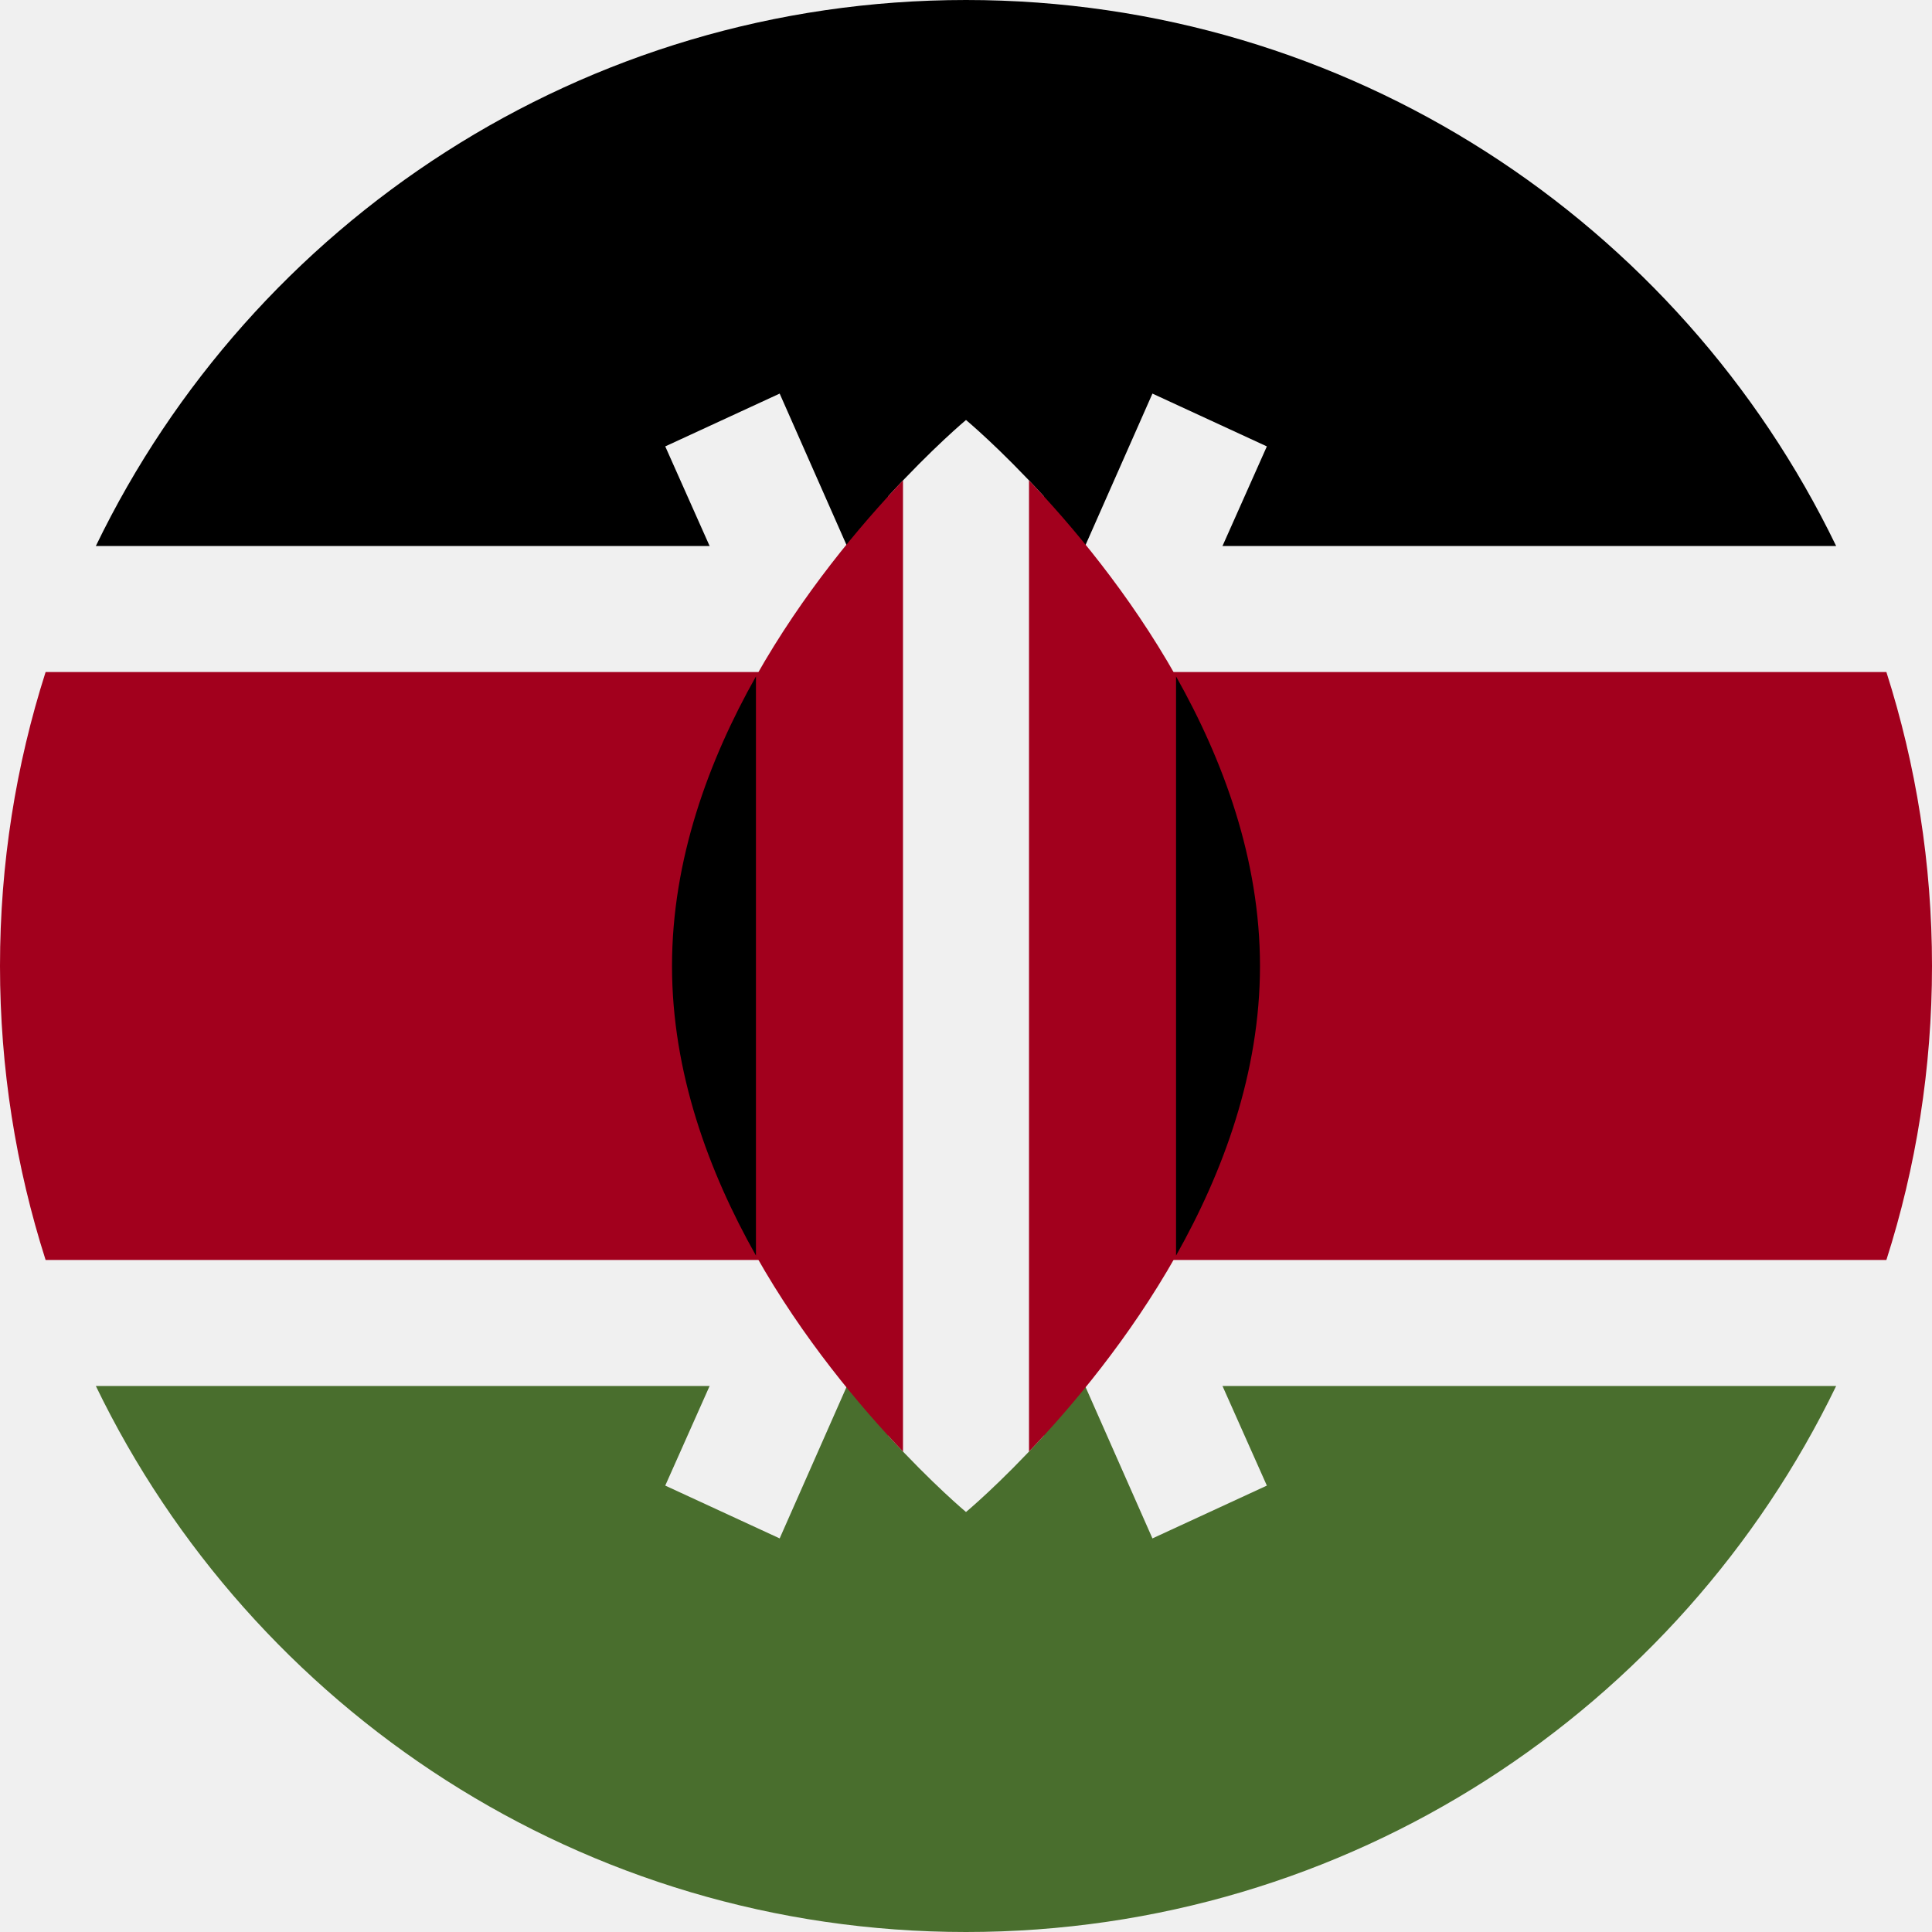
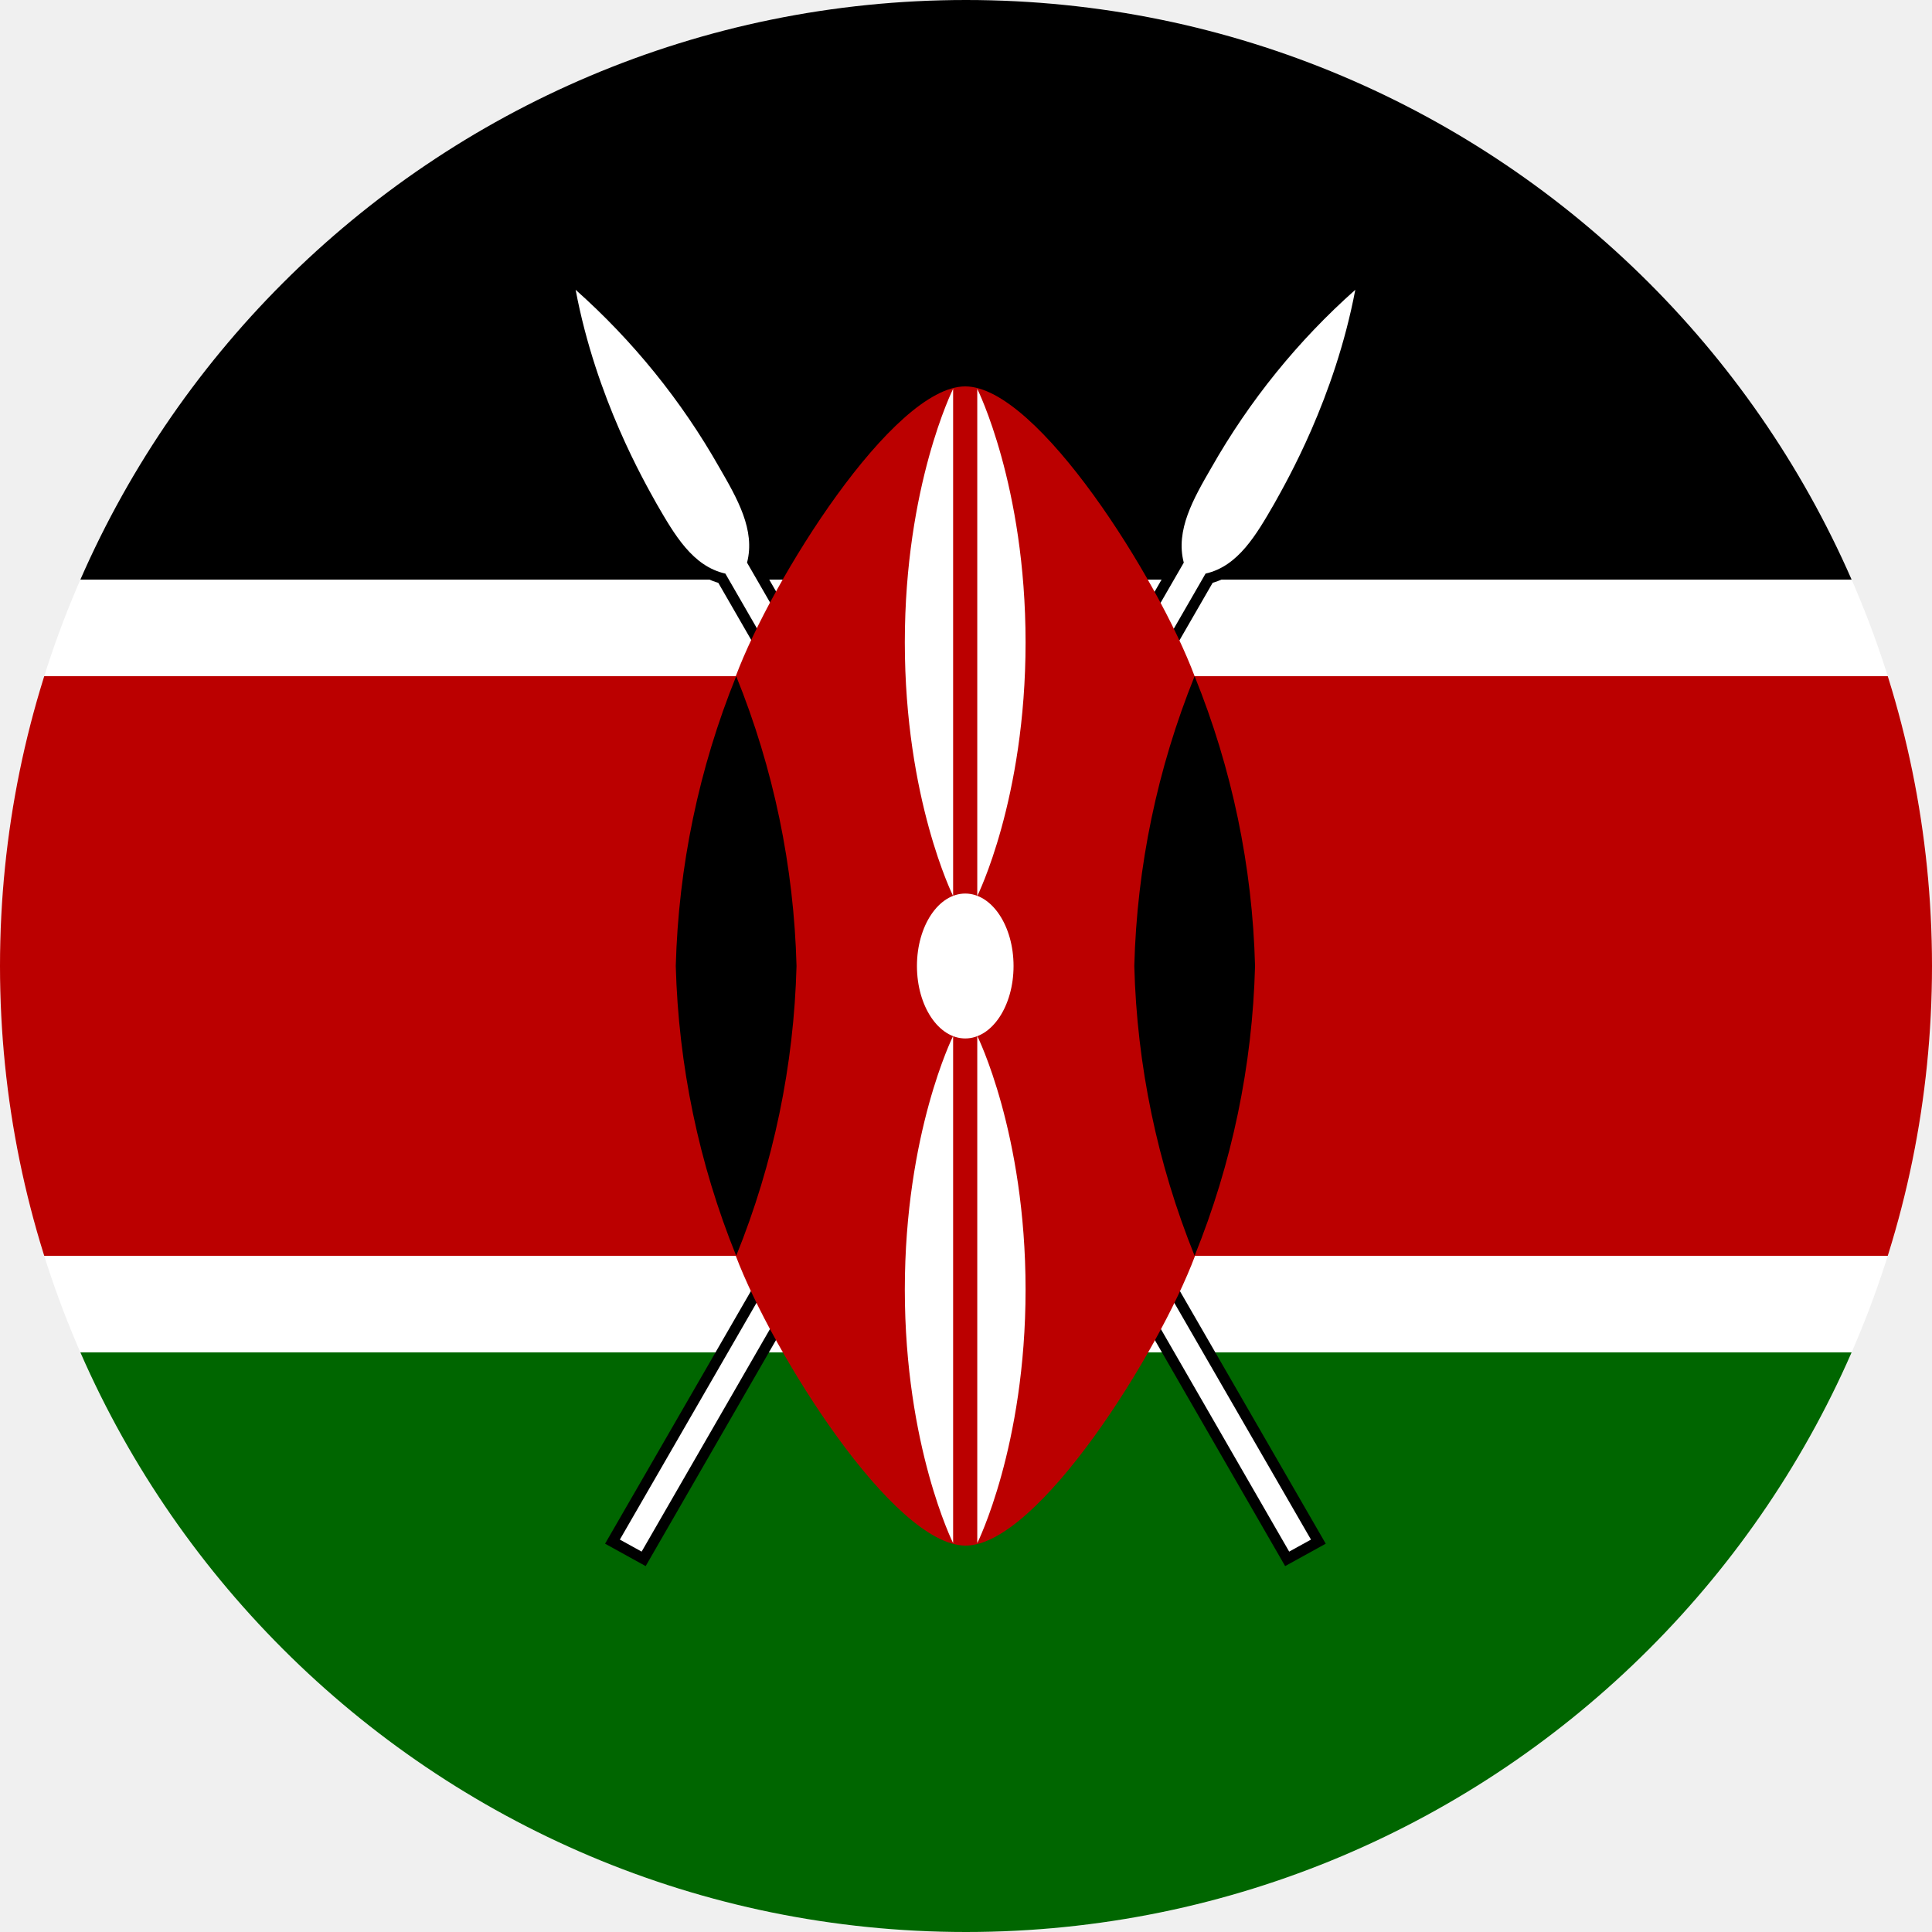
<svg xmlns="http://www.w3.org/2000/svg" width="18" height="18" viewBox="0 0 18 18" fill="none">
-   <g clip-path="url(#clip0_8201_10682)">
-     <path d="M9 18C13.971 18 18 13.971 18 9C18 4.029 13.971 0 9 0C4.029 0 0 4.029 0 9C0 13.971 4.029 18 9 18Z" fill="#F0F0F0" />
-     <path d="M9 0C5.432 0 2.349 2.076 0.893 5.087H17.107C15.651 2.076 12.568 0 9 0Z" fill="black" />
-     <path d="M9 18C5.432 18 2.349 15.924 0.893 12.913H17.107C15.651 15.924 12.568 18 9 18Z" fill="#496E2D" />
-     <path d="M17.575 6.261H0.425C0.149 7.125 0 8.045 0 9C0 9.955 0.149 10.875 0.425 11.739H17.575C17.851 10.875 18 9.955 18 9C18 8.045 17.851 7.125 17.575 6.261Z" fill="#A2001D" />
-     <path d="M11.803 4.159L10.737 3.667L9 7.599L7.264 3.667L6.198 4.159L8.354 9L6.198 13.841L7.264 14.333L9 10.401L10.737 14.333L11.803 13.841L9.647 9L11.803 4.159Z" fill="#F0F0F0" />
-     <path d="M9.724 4.623C9.312 4.172 9 3.913 9 3.913C9 3.913 8.689 4.172 8.276 4.623V13.377C8.689 13.828 9 14.087 9 14.087C9 14.087 9.312 13.828 9.724 13.377V4.623Z" fill="#F0F0F0" />
-     <path d="M7.043 6.302V11.698C7.479 12.471 8.013 13.104 8.413 13.524V4.476C8.013 4.896 7.479 5.529 7.043 6.302Z" fill="#A2001D" />
-     <path d="M10.957 6.302C10.521 5.529 9.987 4.896 9.587 4.476V13.524C9.987 13.104 10.521 12.471 10.957 11.698V6.302Z" fill="#A2001D" />
-     <path d="M10.957 6.302V11.698C11.398 10.916 11.739 9.991 11.739 9C11.739 8.009 11.398 7.084 10.957 6.302Z" fill="black" />
-     <path d="M7.043 6.302V11.698C6.602 10.916 6.261 9.991 6.261 9C6.261 8.009 6.602 7.084 7.043 6.302Z" fill="black" />
+   <g clip-path="url(#clip0_14_1163)">
+     <path d="M0 0H18V18H0V0Z" fill="white" />
+     <path d="M0 0H18V5.4H0V0Z" fill="black" />
+     <path d="M0 12.6H18V18H0V12.6Z" fill="#006600" />
+     <path d="M5.775 14.344L5.978 14.456L11.232 5.344C11.535 5.276 11.704 4.984 11.873 4.691C11.985 4.489 12.435 3.712 12.627 2.7C12.093 3.174 11.641 3.733 11.288 4.354C11.119 4.646 10.95 4.939 11.029 5.242L5.775 14.344Z" fill="black" stroke="black" stroke-width="0.2" />
+     <path d="M5.775 14.344L5.978 14.456L11.232 5.344C11.535 5.276 11.704 4.984 11.873 4.691C11.985 4.489 12.435 3.712 12.627 2.7C12.093 3.174 11.641 3.733 11.288 4.354C11.119 4.646 10.95 4.939 11.029 5.242L5.775 14.344Z" fill="white" />
+     <path d="M12.214 14.344L12.011 14.456L6.758 5.344C6.454 5.276 6.285 4.984 6.116 4.691C6.004 4.489 5.554 3.712 5.363 2.7C5.896 3.174 6.349 3.733 6.701 4.354C6.87 4.646 7.039 4.939 6.96 5.242L12.214 14.344Z" fill="black" stroke="black" stroke-width="0.2" />
+     <path d="M12.214 14.344L12.011 14.456L6.758 5.344C6.454 5.276 6.285 4.984 6.116 4.691C6.004 4.489 5.554 3.712 5.363 2.7C5.896 3.174 6.349 3.733 6.701 4.354C6.87 4.646 7.039 4.939 6.96 5.242L12.214 14.344Z" fill="white" />
+     <path d="M8.993 3.6C8.318 3.6 7.193 5.4 6.855 6.3H0V11.7H6.855C7.196 12.6 8.321 14.4 8.996 14.4C9.671 14.4 10.796 12.6 11.134 11.7H18V6.3H11.13C10.793 5.4 9.668 3.6 8.993 3.6Z" fill="#BB0000" />
+     <path d="M11.13 11.7C11.478 10.841 11.669 9.926 11.693 9C11.669 8.074 11.478 7.159 11.13 6.3C10.783 7.159 10.592 8.074 10.568 9C10.592 9.926 10.783 10.841 11.13 11.7Z" fill="black" />
+     <path d="M6.859 11.7C6.511 10.841 6.321 9.926 6.296 9C6.321 8.074 6.511 7.159 6.859 6.3C7.207 7.159 7.397 8.074 7.421 9C7.397 9.926 7.207 10.841 6.859 11.7Z" fill="black" />
+     <path d="M8.993 9.675C9.242 9.675 9.443 9.373 9.443 9C9.443 8.627 9.242 8.325 8.993 8.325C8.744 8.325 8.543 8.627 8.543 9C8.543 9.373 8.744 9.675 8.993 9.675Z" fill="white" />
+     <path d="M9.105 9.652C9.105 9.652 9.555 10.553 9.555 12.015C9.555 13.477 9.105 14.377 9.105 14.377V9.652Z" fill="white" />
+     <path d="M8.88 8.348C8.88 8.348 8.43 7.447 8.43 5.985C8.43 4.522 8.88 3.623 8.88 3.623V8.348Z" fill="white" />
+     <path d="M8.88 9.652C8.88 9.652 8.43 10.553 8.43 12.015C8.43 13.477 8.88 14.377 8.88 14.377V9.652Z" fill="white" />
+     <path d="M9.105 8.348C9.105 8.348 9.555 7.447 9.555 5.985C9.555 4.522 9.105 3.623 9.105 3.623V8.348Z" fill="white" />
  </g>
  <defs>
-     <clipPath id="clip0_8201_10682">
-       <rect width="18" height="18" fill="white" />
+     <clipPath id="clip0_14_1163">
+       <rect width="18" height="18" rx="9" fill="white" />
    </clipPath>
  </defs>
</svg>
